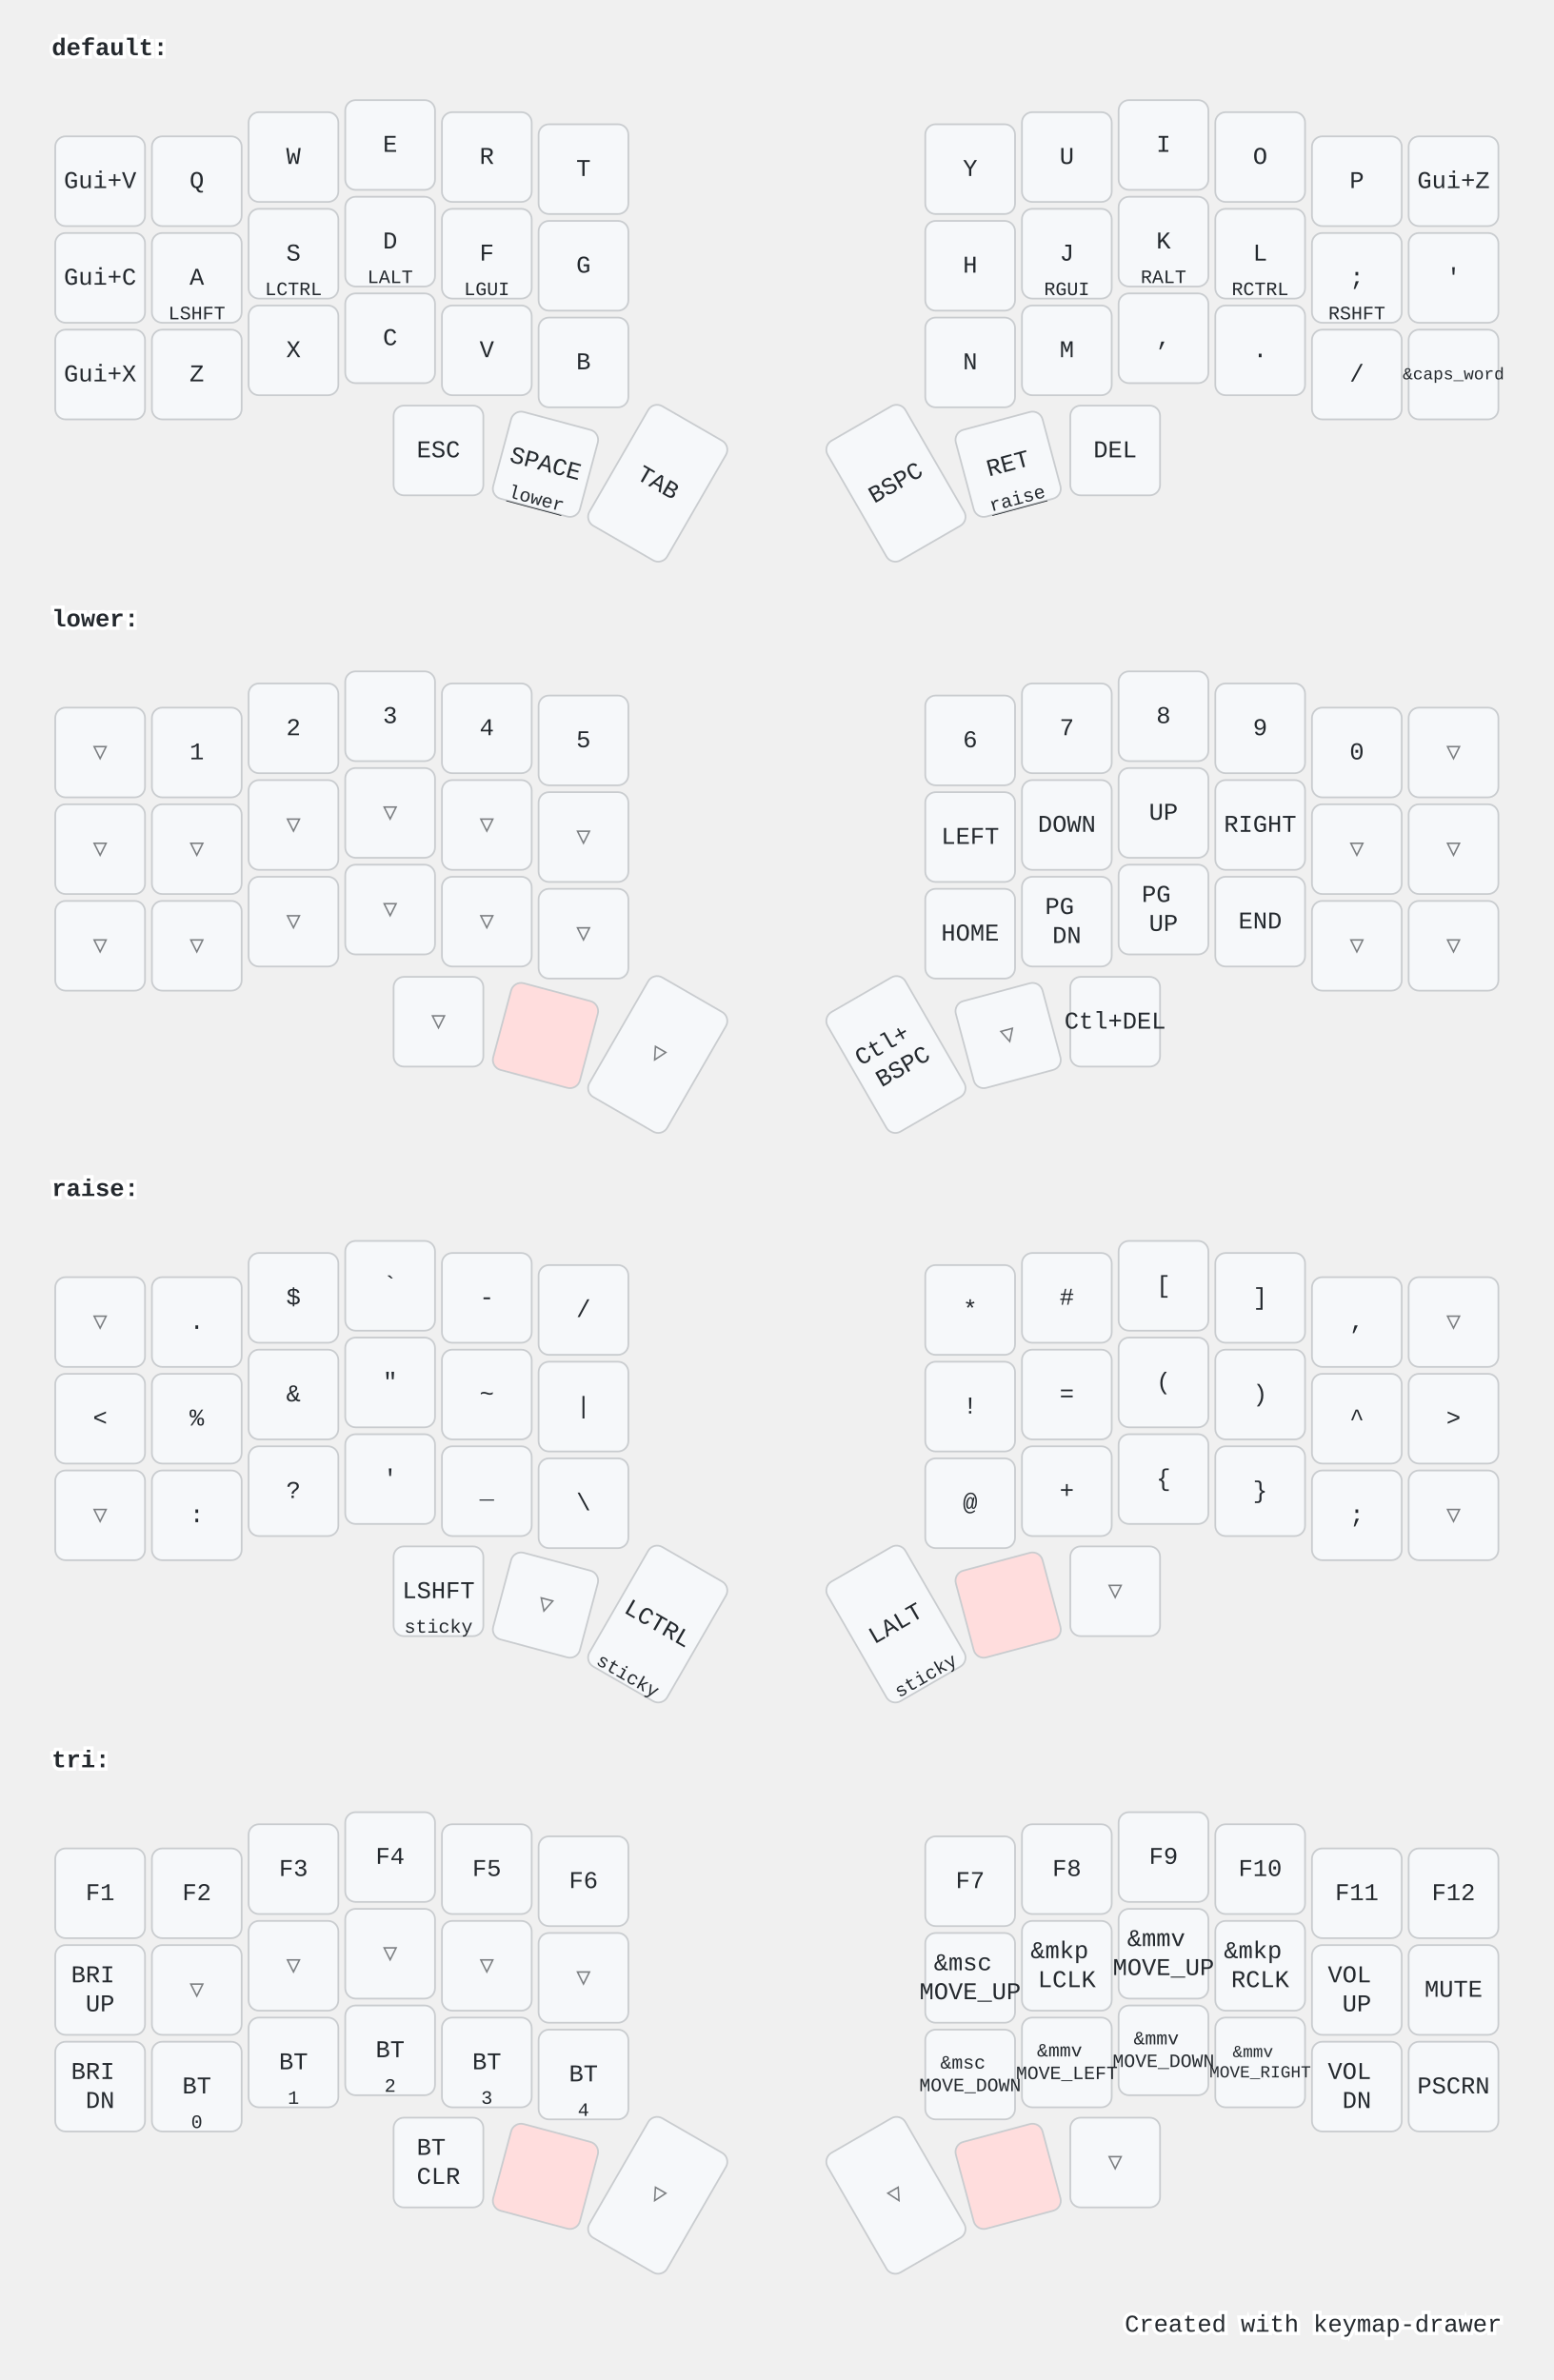
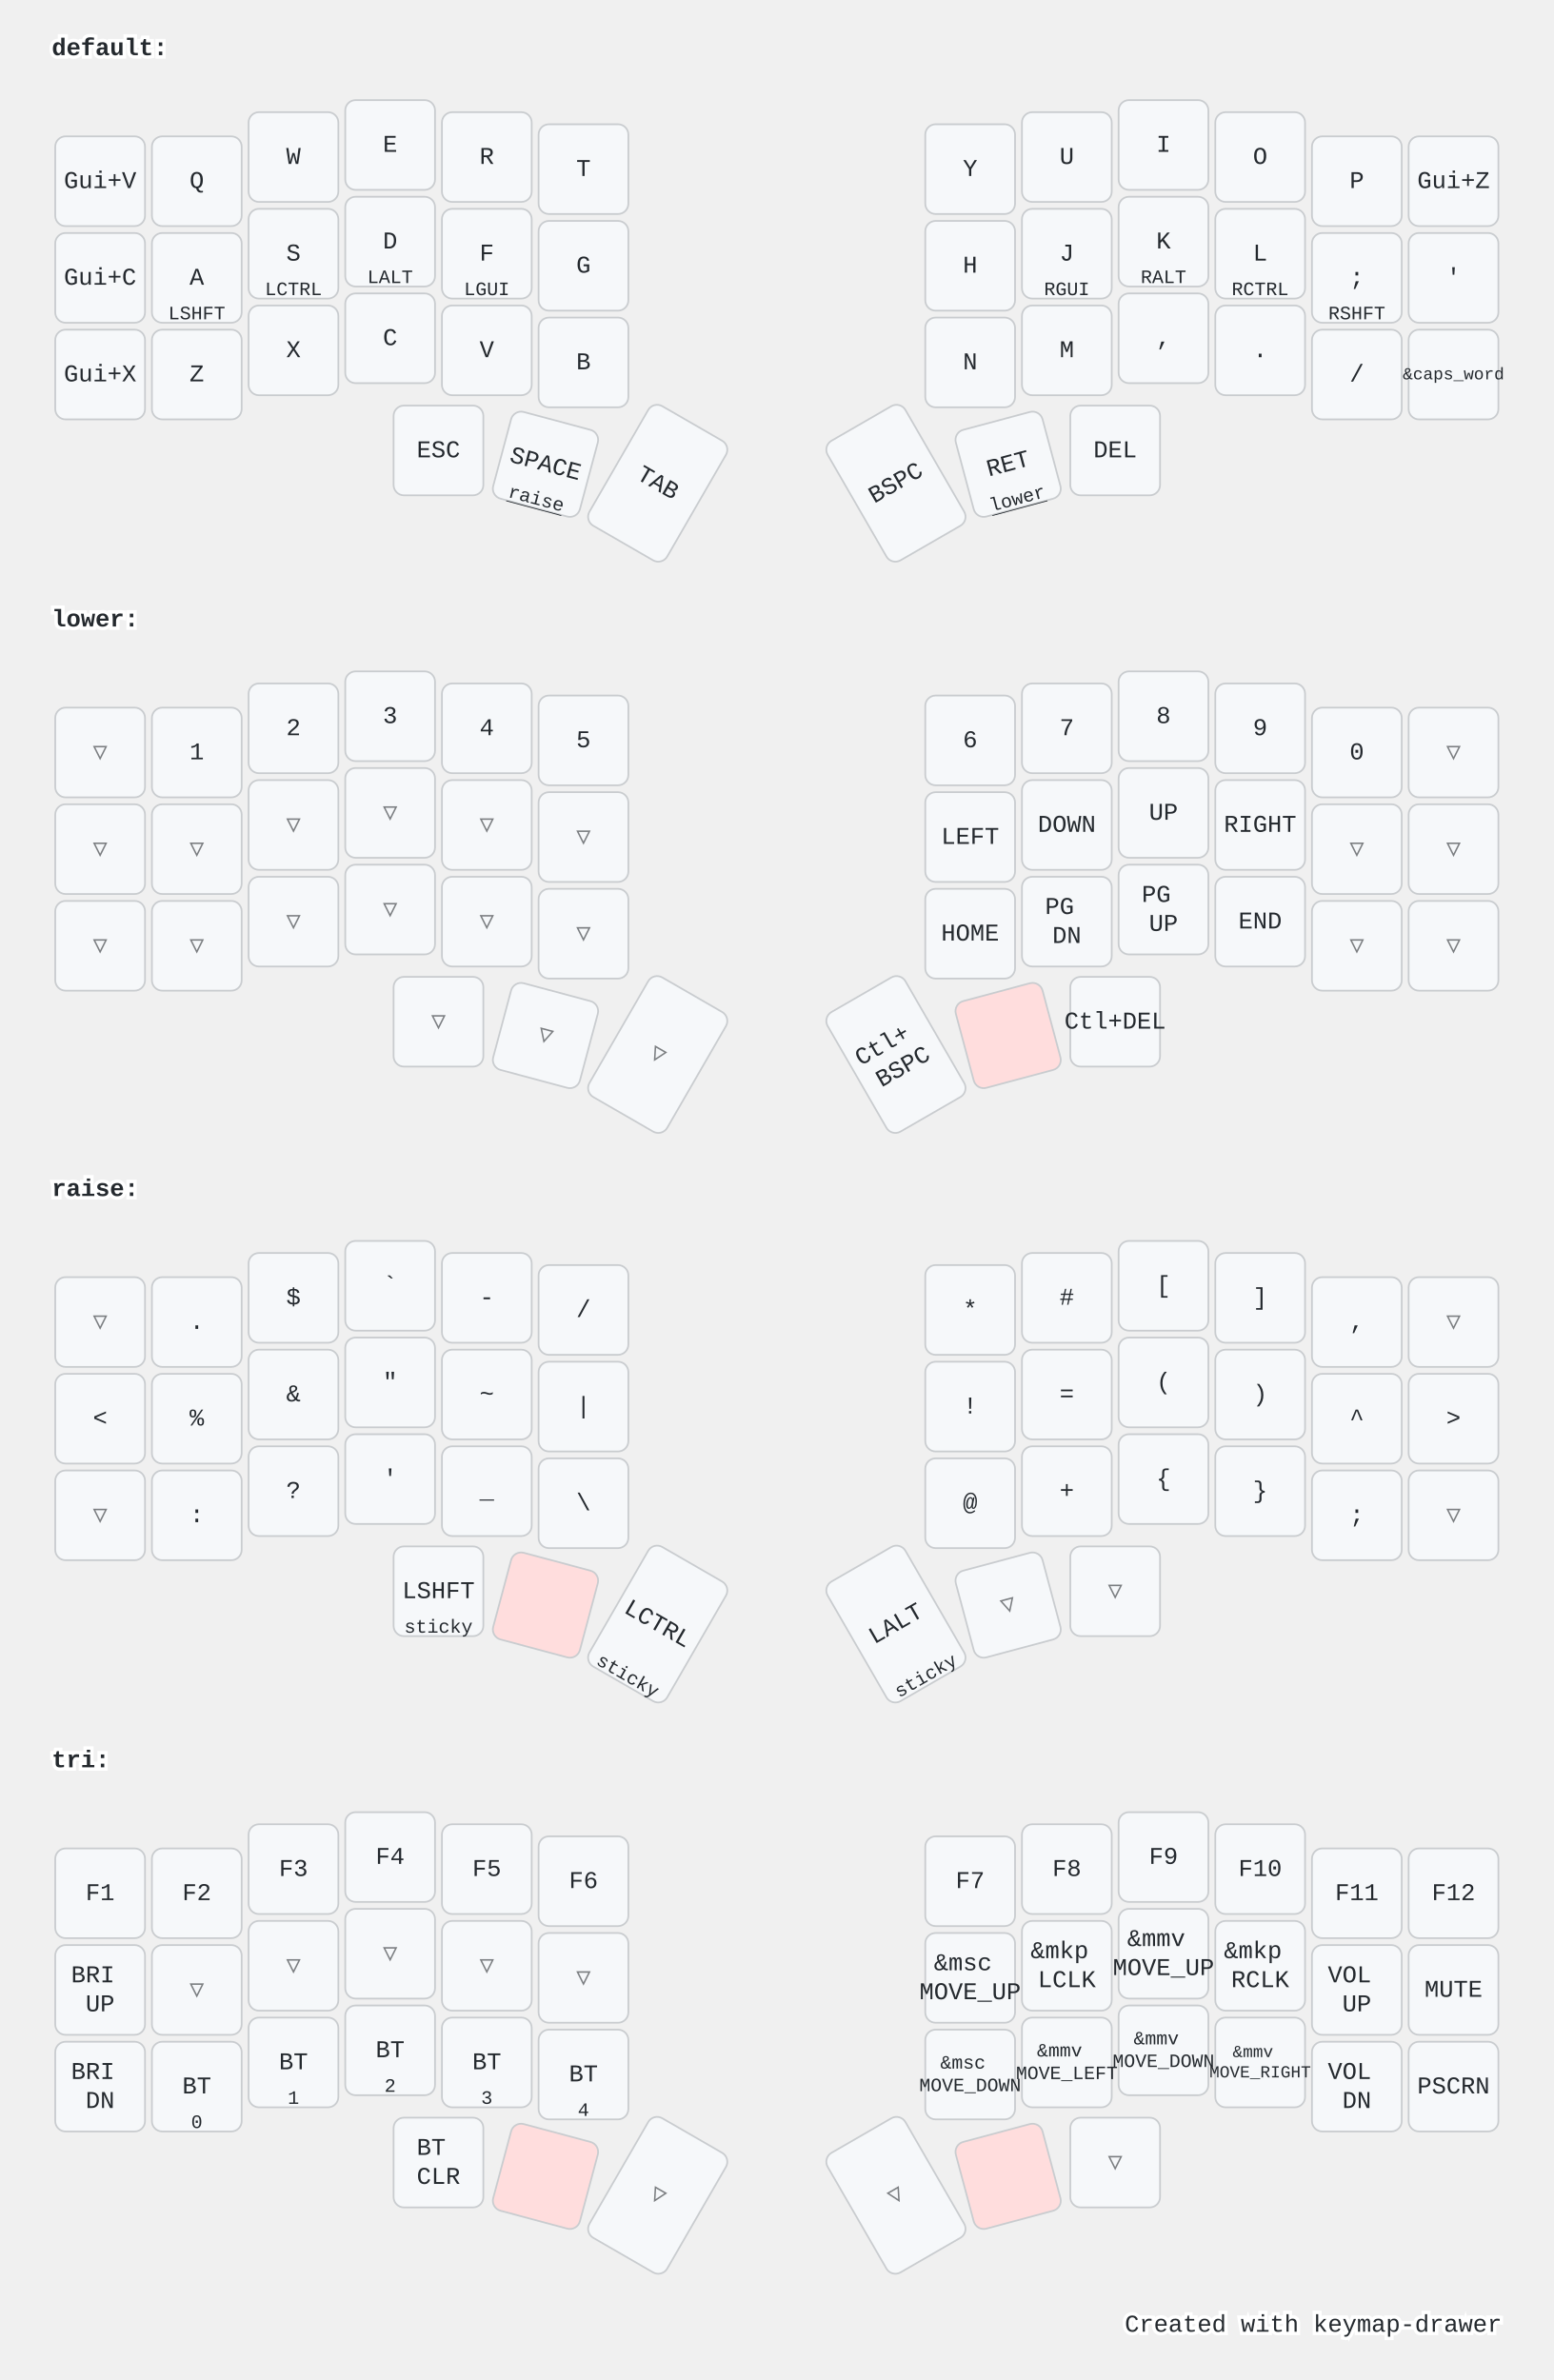
<svg xmlns="http://www.w3.org/2000/svg" width="900" height="1379" viewBox="0 0 900 1379" class="keymap">
  <style>/* inherit to force styles through use tags */
svg path {
    fill: inherit;
}

/* font and background color specifications */
svg.keymap {
    font-family: SFMono-Regular,Consolas,Liberation Mono,Menlo,monospace;
    font-size: 14px;
    font-kerning: normal;
    text-rendering: optimizeLegibility;
    fill: #24292e;
}

/* default key styling */
rect.key {
    fill: #f6f8fa;
}

rect.key, rect.combo {
    stroke: #c9cccf;
    stroke-width: 1;
}

/* default key side styling, only used is draw_key_sides is set */
rect.side {
    filter: brightness(90%);
}

/* color accent for combo boxes */
rect.combo, rect.combo-separate {
    fill: #cdf;
}

/* color accent for held keys */
rect.held, rect.combo.held {
    fill: #fdd;
}

/* color accent for ghost (optional) keys */
rect.ghost, rect.combo.ghost {
    stroke-dasharray: 4, 4;
    stroke-width: 2;
}

text {
    text-anchor: middle;
    dominant-baseline: middle;
}

/* styling for layer labels */
text.label {
    font-weight: bold;
    text-anchor: start;
    stroke: white;
    stroke-width: 4;
    paint-order: stroke;
}

/* styling for optional footer */
text.footer {
    text-anchor: end;
    dominant-baseline: auto;
    stroke: white;
    stroke-width: 4;
    paint-order: stroke;
}

/* styling for combo tap, and key non-tap label text */
text.combo, text.hold, text.shifted, text.left, text.right {
    font-size: 11px;
}

text.hold {
    text-anchor: middle;
    dominant-baseline: auto;
}

text.shifted {
    text-anchor: middle;
    dominant-baseline: hanging;
}

text.left {
    text-anchor: start;
}

text.right {
    text-anchor: end;
}

text.layer-activator {
    text-decoration: underline;
}

/* styling for hold/shifted label text in combo box */
text.combo.hold, text.combo.shifted, text.combo.left, text.combo.right {
    font-size: 8px;
}

/* lighter symbol for transparent keys */
text.trans {
    fill: #7b7e81;
}

/* styling for combo dendrons */
path.combo {
    stroke-width: 1;
    stroke: gray;
    fill: none;
}

/* Start Tabler Icons Cleanup */
/* cannot use height/width with glyphs */
.icon-tabler &gt; path {
    fill: inherit;
    stroke: inherit;
    stroke-width: 2;
}
/* hide tabler's default box */
.icon-tabler &gt; path[stroke="none"][fill="none"] {
    visibility: hidden;
}
/* End Tabler Icons Cleanup */

@media (prefers-color-scheme: dark) {
svg.keymap { fill: #d1d6db; }
rect.key { fill: #3f4750; }
rect.key, rect.combo { stroke: #60666c; }
rect.combo, rect.combo-separate { fill: #1f3d7a; }
rect.held, rect.combo.held { fill: #854747; }
text.label, text.footer { stroke: black; }
text.trans { fill: #7e8184; }
path.combo { stroke: #7f7f7f; }

}</style>
  <g transform="translate(30, 0)" class="layer-default">
    <text x="0" y="28" class="label" id="default">default:</text>
    <g transform="translate(0, 56)">
      <g transform="translate(28, 49)" class="key keypos-0">
        <rect rx="6" ry="6" x="-26" y="-26" width="52" height="52" class="key" />
        <text x="0" y="0" class="key tap">Gui+V</text>
      </g>
      <g transform="translate(84, 49)" class="key keypos-1">
        <rect rx="6" ry="6" x="-26" y="-26" width="52" height="52" class="key" />
        <text x="0" y="0" class="key tap">Q</text>
      </g>
      <g transform="translate(140, 35)" class="key keypos-2">
        <rect rx="6" ry="6" x="-26" y="-26" width="52" height="52" class="key" />
        <text x="0" y="0" class="key tap">W</text>
      </g>
      <g transform="translate(196, 28)" class="key keypos-3">
        <rect rx="6" ry="6" x="-26" y="-26" width="52" height="52" class="key" />
        <text x="0" y="0" class="key tap">E</text>
      </g>
      <g transform="translate(252, 35)" class="key keypos-4">
        <rect rx="6" ry="6" x="-26" y="-26" width="52" height="52" class="key" />
        <text x="0" y="0" class="key tap">R</text>
      </g>
      <g transform="translate(308, 42)" class="key keypos-5">
        <rect rx="6" ry="6" x="-26" y="-26" width="52" height="52" class="key" />
        <text x="0" y="0" class="key tap">T</text>
      </g>
      <g transform="translate(532, 42)" class="key keypos-6">
        <rect rx="6" ry="6" x="-26" y="-26" width="52" height="52" class="key" />
        <text x="0" y="0" class="key tap">Y</text>
      </g>
      <g transform="translate(588, 35)" class="key keypos-7">
        <rect rx="6" ry="6" x="-26" y="-26" width="52" height="52" class="key" />
        <text x="0" y="0" class="key tap">U</text>
      </g>
      <g transform="translate(644, 28)" class="key keypos-8">
        <rect rx="6" ry="6" x="-26" y="-26" width="52" height="52" class="key" />
        <text x="0" y="0" class="key tap">I</text>
      </g>
      <g transform="translate(700, 35)" class="key keypos-9">
        <rect rx="6" ry="6" x="-26" y="-26" width="52" height="52" class="key" />
        <text x="0" y="0" class="key tap">O</text>
      </g>
      <g transform="translate(756, 49)" class="key keypos-10">
        <rect rx="6" ry="6" x="-26" y="-26" width="52" height="52" class="key" />
        <text x="0" y="0" class="key tap">P</text>
      </g>
      <g transform="translate(812, 49)" class="key keypos-11">
        <rect rx="6" ry="6" x="-26" y="-26" width="52" height="52" class="key" />
        <text x="0" y="0" class="key tap">Gui+Z</text>
      </g>
      <g transform="translate(28, 105)" class="key keypos-12">
        <rect rx="6" ry="6" x="-26" y="-26" width="52" height="52" class="key" />
        <text x="0" y="0" class="key tap">Gui+C</text>
      </g>
      <g transform="translate(84, 105)" class="key keypos-13">
        <rect rx="6" ry="6" x="-26" y="-26" width="52" height="52" class="key" />
        <text x="0" y="0" class="key tap">A</text>
        <text x="0" y="24" class="key hold">LSHFT</text>
      </g>
      <g transform="translate(140, 91)" class="key keypos-14">
        <rect rx="6" ry="6" x="-26" y="-26" width="52" height="52" class="key" />
        <text x="0" y="0" class="key tap">S</text>
        <text x="0" y="24" class="key hold">LCTRL</text>
      </g>
      <g transform="translate(196, 84)" class="key keypos-15">
        <rect rx="6" ry="6" x="-26" y="-26" width="52" height="52" class="key" />
        <text x="0" y="0" class="key tap">D</text>
        <text x="0" y="24" class="key hold">LALT</text>
      </g>
      <g transform="translate(252, 91)" class="key keypos-16">
        <rect rx="6" ry="6" x="-26" y="-26" width="52" height="52" class="key" />
        <text x="0" y="0" class="key tap">F</text>
        <text x="0" y="24" class="key hold">LGUI</text>
      </g>
      <g transform="translate(308, 98)" class="key keypos-17">
        <rect rx="6" ry="6" x="-26" y="-26" width="52" height="52" class="key" />
        <text x="0" y="0" class="key tap">G</text>
      </g>
      <g transform="translate(532, 98)" class="key keypos-18">
        <rect rx="6" ry="6" x="-26" y="-26" width="52" height="52" class="key" />
        <text x="0" y="0" class="key tap">H</text>
      </g>
      <g transform="translate(588, 91)" class="key keypos-19">
        <rect rx="6" ry="6" x="-26" y="-26" width="52" height="52" class="key" />
        <text x="0" y="0" class="key tap">J</text>
        <text x="0" y="24" class="key hold">RGUI</text>
      </g>
      <g transform="translate(644, 84)" class="key keypos-20">
        <rect rx="6" ry="6" x="-26" y="-26" width="52" height="52" class="key" />
        <text x="0" y="0" class="key tap">K</text>
        <text x="0" y="24" class="key hold">RALT</text>
      </g>
      <g transform="translate(700, 91)" class="key keypos-21">
        <rect rx="6" ry="6" x="-26" y="-26" width="52" height="52" class="key" />
        <text x="0" y="0" class="key tap">L</text>
        <text x="0" y="24" class="key hold">RCTRL</text>
      </g>
      <g transform="translate(756, 105)" class="key keypos-22">
        <rect rx="6" ry="6" x="-26" y="-26" width="52" height="52" class="key" />
        <text x="0" y="0" class="key tap">;</text>
        <text x="0" y="24" class="key hold">RSHFT</text>
      </g>
      <g transform="translate(812, 105)" class="key keypos-23">
        <rect rx="6" ry="6" x="-26" y="-26" width="52" height="52" class="key" />
        <text x="0" y="0" class="key tap">'</text>
      </g>
      <g transform="translate(28, 161)" class="key keypos-24">
        <rect rx="6" ry="6" x="-26" y="-26" width="52" height="52" class="key" />
        <text x="0" y="0" class="key tap">Gui+X</text>
      </g>
      <g transform="translate(84, 161)" class="key keypos-25">
        <rect rx="6" ry="6" x="-26" y="-26" width="52" height="52" class="key" />
        <text x="0" y="0" class="key tap">Z</text>
      </g>
      <g transform="translate(140, 147)" class="key keypos-26">
        <rect rx="6" ry="6" x="-26" y="-26" width="52" height="52" class="key" />
        <text x="0" y="0" class="key tap">X</text>
      </g>
      <g transform="translate(196, 140)" class="key keypos-27">
        <rect rx="6" ry="6" x="-26" y="-26" width="52" height="52" class="key" />
        <text x="0" y="0" class="key tap">C</text>
      </g>
      <g transform="translate(252, 147)" class="key keypos-28">
        <rect rx="6" ry="6" x="-26" y="-26" width="52" height="52" class="key" />
        <text x="0" y="0" class="key tap">V</text>
      </g>
      <g transform="translate(308, 154)" class="key keypos-29">
        <rect rx="6" ry="6" x="-26" y="-26" width="52" height="52" class="key" />
        <text x="0" y="0" class="key tap">B</text>
      </g>
      <g transform="translate(532, 154)" class="key keypos-30">
        <rect rx="6" ry="6" x="-26" y="-26" width="52" height="52" class="key" />
        <text x="0" y="0" class="key tap">N</text>
      </g>
      <g transform="translate(588, 147)" class="key keypos-31">
        <rect rx="6" ry="6" x="-26" y="-26" width="52" height="52" class="key" />
        <text x="0" y="0" class="key tap">M</text>
      </g>
      <g transform="translate(644, 140)" class="key keypos-32">
        <rect rx="6" ry="6" x="-26" y="-26" width="52" height="52" class="key" />
        <text x="0" y="0" class="key tap">,</text>
      </g>
      <g transform="translate(700, 147)" class="key keypos-33">
        <rect rx="6" ry="6" x="-26" y="-26" width="52" height="52" class="key" />
        <text x="0" y="0" class="key tap">.</text>
      </g>
      <g transform="translate(756, 161)" class="key keypos-34">
        <rect rx="6" ry="6" x="-26" y="-26" width="52" height="52" class="key" />
        <text x="0" y="0" class="key tap">/</text>
      </g>
      <g transform="translate(812, 161)" class="key keypos-35">
        <rect rx="6" ry="6" x="-26" y="-26" width="52" height="52" class="key" />
        <text x="0" y="0" class="key tap">
          <tspan style="font-size: 70%">&amp;caps_word</tspan>
        </text>
      </g>
      <g transform="translate(224, 205)" class="key keypos-36">
        <rect rx="6" ry="6" x="-26" y="-26" width="52" height="52" class="key" />
        <text x="0" y="0" class="key tap">ESC</text>
      </g>
      <g transform="translate(286, 213) rotate(15.0)" class="key keypos-37">
        <rect rx="6" ry="6" x="-26" y="-26" width="52" height="52" class="key" />
        <text x="0" y="0" class="key tap">SPACE</text>
-         <a href="#lower">
-           <text x="0" y="24" class="key hold layer-activator">lower</text>
+         <a href="#raise">
+           <text x="0" y="24" class="key hold layer-activator">raise</text>
        </a>
      </g>
      <g transform="translate(351, 224) rotate(30.0)" class="key keypos-38">
        <rect rx="6" ry="6" x="-26" y="-40" width="52" height="80" class="key" />
        <text x="0" y="0" class="key tap">TAB</text>
      </g>
      <g transform="translate(489, 224) rotate(-30.0)" class="key keypos-39">
        <rect rx="6" ry="6" x="-26" y="-40" width="52" height="80" class="key" />
        <text x="0" y="0" class="key tap">BSPC</text>
      </g>
      <g transform="translate(554, 213) rotate(-15.0)" class="key keypos-40">
        <rect rx="6" ry="6" x="-26" y="-26" width="52" height="52" class="key" />
        <text x="0" y="0" class="key tap">RET</text>
-         <a href="#raise">
-           <text x="0" y="24" class="key hold layer-activator">raise</text>
+         <a href="#lower">
+           <text x="0" y="24" class="key hold layer-activator">lower</text>
        </a>
      </g>
      <g transform="translate(616, 205)" class="key keypos-41">
        <rect rx="6" ry="6" x="-26" y="-26" width="52" height="52" class="key" />
        <text x="0" y="0" class="key tap">DEL</text>
      </g>
    </g>
  </g>
  <g transform="translate(30, 331)" class="layer-lower">
    <text x="0" y="28" class="label" id="lower">lower:</text>
    <g transform="translate(0, 56)">
      <g transform="translate(28, 49)" class="key trans keypos-0">
        <rect rx="6" ry="6" x="-26" y="-26" width="52" height="52" class="key trans" />
        <text x="0" y="0" class="key trans tap">▽</text>
      </g>
      <g transform="translate(84, 49)" class="key keypos-1">
        <rect rx="6" ry="6" x="-26" y="-26" width="52" height="52" class="key" />
        <text x="0" y="0" class="key tap">1</text>
      </g>
      <g transform="translate(140, 35)" class="key keypos-2">
        <rect rx="6" ry="6" x="-26" y="-26" width="52" height="52" class="key" />
        <text x="0" y="0" class="key tap">2</text>
      </g>
      <g transform="translate(196, 28)" class="key keypos-3">
        <rect rx="6" ry="6" x="-26" y="-26" width="52" height="52" class="key" />
        <text x="0" y="0" class="key tap">3</text>
      </g>
      <g transform="translate(252, 35)" class="key keypos-4">
        <rect rx="6" ry="6" x="-26" y="-26" width="52" height="52" class="key" />
        <text x="0" y="0" class="key tap">4</text>
      </g>
      <g transform="translate(308, 42)" class="key keypos-5">
        <rect rx="6" ry="6" x="-26" y="-26" width="52" height="52" class="key" />
        <text x="0" y="0" class="key tap">5</text>
      </g>
      <g transform="translate(532, 42)" class="key keypos-6">
        <rect rx="6" ry="6" x="-26" y="-26" width="52" height="52" class="key" />
        <text x="0" y="0" class="key tap">6</text>
      </g>
      <g transform="translate(588, 35)" class="key keypos-7">
        <rect rx="6" ry="6" x="-26" y="-26" width="52" height="52" class="key" />
        <text x="0" y="0" class="key tap">7</text>
      </g>
      <g transform="translate(644, 28)" class="key keypos-8">
        <rect rx="6" ry="6" x="-26" y="-26" width="52" height="52" class="key" />
        <text x="0" y="0" class="key tap">8</text>
      </g>
      <g transform="translate(700, 35)" class="key keypos-9">
        <rect rx="6" ry="6" x="-26" y="-26" width="52" height="52" class="key" />
        <text x="0" y="0" class="key tap">9</text>
      </g>
      <g transform="translate(756, 49)" class="key keypos-10">
        <rect rx="6" ry="6" x="-26" y="-26" width="52" height="52" class="key" />
        <text x="0" y="0" class="key tap">0</text>
      </g>
      <g transform="translate(812, 49)" class="key trans keypos-11">
        <rect rx="6" ry="6" x="-26" y="-26" width="52" height="52" class="key trans" />
        <text x="0" y="0" class="key trans tap">▽</text>
      </g>
      <g transform="translate(28, 105)" class="key trans keypos-12">
        <rect rx="6" ry="6" x="-26" y="-26" width="52" height="52" class="key trans" />
        <text x="0" y="0" class="key trans tap">▽</text>
      </g>
      <g transform="translate(84, 105)" class="key trans keypos-13">
        <rect rx="6" ry="6" x="-26" y="-26" width="52" height="52" class="key trans" />
        <text x="0" y="0" class="key trans tap">▽</text>
      </g>
      <g transform="translate(140, 91)" class="key trans keypos-14">
        <rect rx="6" ry="6" x="-26" y="-26" width="52" height="52" class="key trans" />
        <text x="0" y="0" class="key trans tap">▽</text>
      </g>
      <g transform="translate(196, 84)" class="key trans keypos-15">
        <rect rx="6" ry="6" x="-26" y="-26" width="52" height="52" class="key trans" />
        <text x="0" y="0" class="key trans tap">▽</text>
      </g>
      <g transform="translate(252, 91)" class="key trans keypos-16">
        <rect rx="6" ry="6" x="-26" y="-26" width="52" height="52" class="key trans" />
        <text x="0" y="0" class="key trans tap">▽</text>
      </g>
      <g transform="translate(308, 98)" class="key trans keypos-17">
        <rect rx="6" ry="6" x="-26" y="-26" width="52" height="52" class="key trans" />
        <text x="0" y="0" class="key trans tap">▽</text>
      </g>
      <g transform="translate(532, 98)" class="key keypos-18">
        <rect rx="6" ry="6" x="-26" y="-26" width="52" height="52" class="key" />
        <text x="0" y="0" class="key tap">LEFT</text>
      </g>
      <g transform="translate(588, 91)" class="key keypos-19">
        <rect rx="6" ry="6" x="-26" y="-26" width="52" height="52" class="key" />
        <text x="0" y="0" class="key tap">DOWN</text>
      </g>
      <g transform="translate(644, 84)" class="key keypos-20">
        <rect rx="6" ry="6" x="-26" y="-26" width="52" height="52" class="key" />
        <text x="0" y="0" class="key tap">UP</text>
      </g>
      <g transform="translate(700, 91)" class="key keypos-21">
        <rect rx="6" ry="6" x="-26" y="-26" width="52" height="52" class="key" />
        <text x="0" y="0" class="key tap">RIGHT</text>
      </g>
      <g transform="translate(756, 105)" class="key trans keypos-22">
        <rect rx="6" ry="6" x="-26" y="-26" width="52" height="52" class="key trans" />
        <text x="0" y="0" class="key trans tap">▽</text>
      </g>
      <g transform="translate(812, 105)" class="key trans keypos-23">
        <rect rx="6" ry="6" x="-26" y="-26" width="52" height="52" class="key trans" />
        <text x="0" y="0" class="key trans tap">▽</text>
      </g>
      <g transform="translate(28, 161)" class="key trans keypos-24">
        <rect rx="6" ry="6" x="-26" y="-26" width="52" height="52" class="key trans" />
        <text x="0" y="0" class="key trans tap">▽</text>
      </g>
      <g transform="translate(84, 161)" class="key trans keypos-25">
        <rect rx="6" ry="6" x="-26" y="-26" width="52" height="52" class="key trans" />
        <text x="0" y="0" class="key trans tap">▽</text>
      </g>
      <g transform="translate(140, 147)" class="key trans keypos-26">
        <rect rx="6" ry="6" x="-26" y="-26" width="52" height="52" class="key trans" />
        <text x="0" y="0" class="key trans tap">▽</text>
      </g>
      <g transform="translate(196, 140)" class="key trans keypos-27">
        <rect rx="6" ry="6" x="-26" y="-26" width="52" height="52" class="key trans" />
        <text x="0" y="0" class="key trans tap">▽</text>
      </g>
      <g transform="translate(252, 147)" class="key trans keypos-28">
        <rect rx="6" ry="6" x="-26" y="-26" width="52" height="52" class="key trans" />
        <text x="0" y="0" class="key trans tap">▽</text>
      </g>
      <g transform="translate(308, 154)" class="key trans keypos-29">
        <rect rx="6" ry="6" x="-26" y="-26" width="52" height="52" class="key trans" />
        <text x="0" y="0" class="key trans tap">▽</text>
      </g>
      <g transform="translate(532, 154)" class="key keypos-30">
        <rect rx="6" ry="6" x="-26" y="-26" width="52" height="52" class="key" />
        <text x="0" y="0" class="key tap">HOME</text>
      </g>
      <g transform="translate(588, 147)" class="key keypos-31">
        <rect rx="6" ry="6" x="-26" y="-26" width="52" height="52" class="key" />
        <text x="0" y="0" class="key tap">
          <tspan x="0" dy="-0.6em">PG</tspan>
          <tspan x="0" dy="1.2em">DN</tspan>
        </text>
      </g>
      <g transform="translate(644, 140)" class="key keypos-32">
        <rect rx="6" ry="6" x="-26" y="-26" width="52" height="52" class="key" />
        <text x="0" y="0" class="key tap">
          <tspan x="0" dy="-0.6em">PG</tspan>
          <tspan x="0" dy="1.2em">UP</tspan>
        </text>
      </g>
      <g transform="translate(700, 147)" class="key keypos-33">
        <rect rx="6" ry="6" x="-26" y="-26" width="52" height="52" class="key" />
        <text x="0" y="0" class="key tap">END</text>
      </g>
      <g transform="translate(756, 161)" class="key trans keypos-34">
        <rect rx="6" ry="6" x="-26" y="-26" width="52" height="52" class="key trans" />
        <text x="0" y="0" class="key trans tap">▽</text>
      </g>
      <g transform="translate(812, 161)" class="key trans keypos-35">
        <rect rx="6" ry="6" x="-26" y="-26" width="52" height="52" class="key trans" />
        <text x="0" y="0" class="key trans tap">▽</text>
      </g>
      <g transform="translate(224, 205)" class="key trans keypos-36">
        <rect rx="6" ry="6" x="-26" y="-26" width="52" height="52" class="key trans" />
        <text x="0" y="0" class="key trans tap">▽</text>
      </g>
-       <g transform="translate(286, 213) rotate(15.0)" class="key held keypos-37">
-         <rect rx="6" ry="6" x="-26" y="-26" width="52" height="52" class="key held" />
+       <g transform="translate(286, 213) rotate(15.0)" class="key trans keypos-37">
+         <rect rx="6" ry="6" x="-26" y="-26" width="52" height="52" class="key trans" />
+         <text x="0" y="0" class="key trans tap">▽</text>
      </g>
      <g transform="translate(351, 224) rotate(30.0)" class="key trans keypos-38">
        <rect rx="6" ry="6" x="-26" y="-40" width="52" height="80" class="key trans" />
        <text x="0" y="0" class="key trans tap">▽</text>
      </g>
      <g transform="translate(489, 224) rotate(-30.0)" class="key keypos-39">
        <rect rx="6" ry="6" x="-26" y="-40" width="52" height="80" class="key" />
        <text x="0" y="0" class="key tap">
          <tspan x="0" dy="-0.6em">Ctl+</tspan>
          <tspan x="0" dy="1.2em">BSPC</tspan>
        </text>
      </g>
-       <g transform="translate(554, 213) rotate(-15.0)" class="key trans keypos-40">
-         <rect rx="6" ry="6" x="-26" y="-26" width="52" height="52" class="key trans" />
-         <text x="0" y="0" class="key trans tap">▽</text>
+       <g transform="translate(554, 213) rotate(-15.0)" class="key held keypos-40">
+         <rect rx="6" ry="6" x="-26" y="-26" width="52" height="52" class="key held" />
      </g>
      <g transform="translate(616, 205)" class="key keypos-41">
        <rect rx="6" ry="6" x="-26" y="-26" width="52" height="52" class="key" />
        <text x="0" y="0" class="key tap">Ctl+DEL</text>
      </g>
    </g>
  </g>
  <g transform="translate(30, 661)" class="layer-raise">
    <text x="0" y="28" class="label" id="raise">raise:</text>
    <g transform="translate(0, 56)">
      <g transform="translate(28, 49)" class="key trans keypos-0">
        <rect rx="6" ry="6" x="-26" y="-26" width="52" height="52" class="key trans" />
        <text x="0" y="0" class="key trans tap">▽</text>
      </g>
      <g transform="translate(84, 49)" class="key keypos-1">
        <rect rx="6" ry="6" x="-26" y="-26" width="52" height="52" class="key" />
        <text x="0" y="0" class="key tap">.</text>
      </g>
      <g transform="translate(140, 35)" class="key keypos-2">
        <rect rx="6" ry="6" x="-26" y="-26" width="52" height="52" class="key" />
        <text x="0" y="0" class="key tap">$</text>
      </g>
      <g transform="translate(196, 28)" class="key keypos-3">
        <rect rx="6" ry="6" x="-26" y="-26" width="52" height="52" class="key" />
        <text x="0" y="0" class="key tap">`</text>
      </g>
      <g transform="translate(252, 35)" class="key keypos-4">
        <rect rx="6" ry="6" x="-26" y="-26" width="52" height="52" class="key" />
        <text x="0" y="0" class="key tap">-</text>
      </g>
      <g transform="translate(308, 42)" class="key keypos-5">
        <rect rx="6" ry="6" x="-26" y="-26" width="52" height="52" class="key" />
        <text x="0" y="0" class="key tap">/</text>
      </g>
      <g transform="translate(532, 42)" class="key keypos-6">
        <rect rx="6" ry="6" x="-26" y="-26" width="52" height="52" class="key" />
        <text x="0" y="0" class="key tap">*</text>
      </g>
      <g transform="translate(588, 35)" class="key keypos-7">
        <rect rx="6" ry="6" x="-26" y="-26" width="52" height="52" class="key" />
        <text x="0" y="0" class="key tap">#</text>
      </g>
      <g transform="translate(644, 28)" class="key keypos-8">
        <rect rx="6" ry="6" x="-26" y="-26" width="52" height="52" class="key" />
        <text x="0" y="0" class="key tap">[</text>
      </g>
      <g transform="translate(700, 35)" class="key keypos-9">
        <rect rx="6" ry="6" x="-26" y="-26" width="52" height="52" class="key" />
        <text x="0" y="0" class="key tap">]</text>
      </g>
      <g transform="translate(756, 49)" class="key keypos-10">
        <rect rx="6" ry="6" x="-26" y="-26" width="52" height="52" class="key" />
        <text x="0" y="0" class="key tap">,</text>
      </g>
      <g transform="translate(812, 49)" class="key trans keypos-11">
        <rect rx="6" ry="6" x="-26" y="-26" width="52" height="52" class="key trans" />
        <text x="0" y="0" class="key trans tap">▽</text>
      </g>
      <g transform="translate(28, 105)" class="key keypos-12">
        <rect rx="6" ry="6" x="-26" y="-26" width="52" height="52" class="key" />
        <text x="0" y="0" class="key tap">&lt;</text>
      </g>
      <g transform="translate(84, 105)" class="key keypos-13">
        <rect rx="6" ry="6" x="-26" y="-26" width="52" height="52" class="key" />
        <text x="0" y="0" class="key tap">%</text>
      </g>
      <g transform="translate(140, 91)" class="key keypos-14">
        <rect rx="6" ry="6" x="-26" y="-26" width="52" height="52" class="key" />
        <text x="0" y="0" class="key tap">&amp;</text>
      </g>
      <g transform="translate(196, 84)" class="key keypos-15">
        <rect rx="6" ry="6" x="-26" y="-26" width="52" height="52" class="key" />
        <text x="0" y="0" class="key tap">"</text>
      </g>
      <g transform="translate(252, 91)" class="key keypos-16">
        <rect rx="6" ry="6" x="-26" y="-26" width="52" height="52" class="key" />
        <text x="0" y="0" class="key tap">~</text>
      </g>
      <g transform="translate(308, 98)" class="key keypos-17">
        <rect rx="6" ry="6" x="-26" y="-26" width="52" height="52" class="key" />
        <text x="0" y="0" class="key tap">|</text>
      </g>
      <g transform="translate(532, 98)" class="key keypos-18">
        <rect rx="6" ry="6" x="-26" y="-26" width="52" height="52" class="key" />
        <text x="0" y="0" class="key tap">!</text>
      </g>
      <g transform="translate(588, 91)" class="key keypos-19">
        <rect rx="6" ry="6" x="-26" y="-26" width="52" height="52" class="key" />
        <text x="0" y="0" class="key tap">=</text>
      </g>
      <g transform="translate(644, 84)" class="key keypos-20">
        <rect rx="6" ry="6" x="-26" y="-26" width="52" height="52" class="key" />
        <text x="0" y="0" class="key tap">(</text>
      </g>
      <g transform="translate(700, 91)" class="key keypos-21">
        <rect rx="6" ry="6" x="-26" y="-26" width="52" height="52" class="key" />
        <text x="0" y="0" class="key tap">)</text>
      </g>
      <g transform="translate(756, 105)" class="key keypos-22">
        <rect rx="6" ry="6" x="-26" y="-26" width="52" height="52" class="key" />
        <text x="0" y="0" class="key tap">^</text>
      </g>
      <g transform="translate(812, 105)" class="key keypos-23">
        <rect rx="6" ry="6" x="-26" y="-26" width="52" height="52" class="key" />
        <text x="0" y="0" class="key tap">&gt;</text>
      </g>
      <g transform="translate(28, 161)" class="key trans keypos-24">
        <rect rx="6" ry="6" x="-26" y="-26" width="52" height="52" class="key trans" />
        <text x="0" y="0" class="key trans tap">▽</text>
      </g>
      <g transform="translate(84, 161)" class="key keypos-25">
        <rect rx="6" ry="6" x="-26" y="-26" width="52" height="52" class="key" />
        <text x="0" y="0" class="key tap">:</text>
      </g>
      <g transform="translate(140, 147)" class="key keypos-26">
        <rect rx="6" ry="6" x="-26" y="-26" width="52" height="52" class="key" />
        <text x="0" y="0" class="key tap">?</text>
      </g>
      <g transform="translate(196, 140)" class="key keypos-27">
        <rect rx="6" ry="6" x="-26" y="-26" width="52" height="52" class="key" />
        <text x="0" y="0" class="key tap">'</text>
      </g>
      <g transform="translate(252, 147)" class="key keypos-28">
        <rect rx="6" ry="6" x="-26" y="-26" width="52" height="52" class="key" />
        <text x="0" y="0" class="key tap">_</text>
      </g>
      <g transform="translate(308, 154)" class="key keypos-29">
        <rect rx="6" ry="6" x="-26" y="-26" width="52" height="52" class="key" />
        <text x="0" y="0" class="key tap">\</text>
      </g>
      <g transform="translate(532, 154)" class="key keypos-30">
        <rect rx="6" ry="6" x="-26" y="-26" width="52" height="52" class="key" />
        <text x="0" y="0" class="key tap">@</text>
      </g>
      <g transform="translate(588, 147)" class="key keypos-31">
        <rect rx="6" ry="6" x="-26" y="-26" width="52" height="52" class="key" />
        <text x="0" y="0" class="key tap">+</text>
      </g>
      <g transform="translate(644, 140)" class="key keypos-32">
        <rect rx="6" ry="6" x="-26" y="-26" width="52" height="52" class="key" />
        <text x="0" y="0" class="key tap">{</text>
      </g>
      <g transform="translate(700, 147)" class="key keypos-33">
        <rect rx="6" ry="6" x="-26" y="-26" width="52" height="52" class="key" />
        <text x="0" y="0" class="key tap">}</text>
      </g>
      <g transform="translate(756, 161)" class="key keypos-34">
        <rect rx="6" ry="6" x="-26" y="-26" width="52" height="52" class="key" />
        <text x="0" y="0" class="key tap">;</text>
      </g>
      <g transform="translate(812, 161)" class="key trans keypos-35">
        <rect rx="6" ry="6" x="-26" y="-26" width="52" height="52" class="key trans" />
        <text x="0" y="0" class="key trans tap">▽</text>
      </g>
      <g transform="translate(224, 205)" class="key keypos-36">
        <rect rx="6" ry="6" x="-26" y="-26" width="52" height="52" class="key" />
        <text x="0" y="0" class="key tap">LSHFT</text>
        <text x="0" y="24" class="key hold">sticky</text>
      </g>
-       <g transform="translate(286, 213) rotate(15.0)" class="key trans keypos-37">
-         <rect rx="6" ry="6" x="-26" y="-26" width="52" height="52" class="key trans" />
-         <text x="0" y="0" class="key trans tap">▽</text>
+       <g transform="translate(286, 213) rotate(15.0)" class="key held keypos-37">
+         <rect rx="6" ry="6" x="-26" y="-26" width="52" height="52" class="key held" />
      </g>
      <g transform="translate(351, 224) rotate(30.0)" class="key keypos-38">
        <rect rx="6" ry="6" x="-26" y="-40" width="52" height="80" class="key" />
        <text x="0" y="0" class="key tap">LCTRL</text>
        <text x="0" y="38" class="key hold">sticky</text>
      </g>
      <g transform="translate(489, 224) rotate(-30.0)" class="key keypos-39">
        <rect rx="6" ry="6" x="-26" y="-40" width="52" height="80" class="key" />
        <text x="0" y="0" class="key tap">LALT</text>
        <text x="0" y="38" class="key hold">sticky</text>
      </g>
-       <g transform="translate(554, 213) rotate(-15.0)" class="key held keypos-40">
-         <rect rx="6" ry="6" x="-26" y="-26" width="52" height="52" class="key held" />
+       <g transform="translate(554, 213) rotate(-15.0)" class="key trans keypos-40">
+         <rect rx="6" ry="6" x="-26" y="-26" width="52" height="52" class="key trans" />
+         <text x="0" y="0" class="key trans tap">▽</text>
      </g>
      <g transform="translate(616, 205)" class="key trans keypos-41">
        <rect rx="6" ry="6" x="-26" y="-26" width="52" height="52" class="key trans" />
        <text x="0" y="0" class="key trans tap">▽</text>
      </g>
    </g>
  </g>
  <g transform="translate(30, 992)" class="layer-tri">
    <text x="0" y="28" class="label" id="tri">tri:</text>
    <g transform="translate(0, 56)">
      <g transform="translate(28, 49)" class="key keypos-0">
        <rect rx="6" ry="6" x="-26" y="-26" width="52" height="52" class="key" />
        <text x="0" y="0" class="key tap">F1</text>
      </g>
      <g transform="translate(84, 49)" class="key keypos-1">
        <rect rx="6" ry="6" x="-26" y="-26" width="52" height="52" class="key" />
        <text x="0" y="0" class="key tap">F2</text>
      </g>
      <g transform="translate(140, 35)" class="key keypos-2">
        <rect rx="6" ry="6" x="-26" y="-26" width="52" height="52" class="key" />
        <text x="0" y="0" class="key tap">F3</text>
      </g>
      <g transform="translate(196, 28)" class="key keypos-3">
        <rect rx="6" ry="6" x="-26" y="-26" width="52" height="52" class="key" />
        <text x="0" y="0" class="key tap">F4</text>
      </g>
      <g transform="translate(252, 35)" class="key keypos-4">
        <rect rx="6" ry="6" x="-26" y="-26" width="52" height="52" class="key" />
        <text x="0" y="0" class="key tap">F5</text>
      </g>
      <g transform="translate(308, 42)" class="key keypos-5">
        <rect rx="6" ry="6" x="-26" y="-26" width="52" height="52" class="key" />
        <text x="0" y="0" class="key tap">F6</text>
      </g>
      <g transform="translate(532, 42)" class="key keypos-6">
        <rect rx="6" ry="6" x="-26" y="-26" width="52" height="52" class="key" />
        <text x="0" y="0" class="key tap">F7</text>
      </g>
      <g transform="translate(588, 35)" class="key keypos-7">
        <rect rx="6" ry="6" x="-26" y="-26" width="52" height="52" class="key" />
        <text x="0" y="0" class="key tap">F8</text>
      </g>
      <g transform="translate(644, 28)" class="key keypos-8">
        <rect rx="6" ry="6" x="-26" y="-26" width="52" height="52" class="key" />
        <text x="0" y="0" class="key tap">F9</text>
      </g>
      <g transform="translate(700, 35)" class="key keypos-9">
        <rect rx="6" ry="6" x="-26" y="-26" width="52" height="52" class="key" />
        <text x="0" y="0" class="key tap">F10</text>
      </g>
      <g transform="translate(756, 49)" class="key keypos-10">
        <rect rx="6" ry="6" x="-26" y="-26" width="52" height="52" class="key" />
        <text x="0" y="0" class="key tap">F11</text>
      </g>
      <g transform="translate(812, 49)" class="key keypos-11">
        <rect rx="6" ry="6" x="-26" y="-26" width="52" height="52" class="key" />
        <text x="0" y="0" class="key tap">F12</text>
      </g>
      <g transform="translate(28, 105)" class="key keypos-12">
        <rect rx="6" ry="6" x="-26" y="-26" width="52" height="52" class="key" />
        <text x="0" y="0" class="key tap">
          <tspan x="0" dy="-0.6em">BRI</tspan>
          <tspan x="0" dy="1.2em">UP</tspan>
        </text>
      </g>
      <g transform="translate(84, 105)" class="key trans keypos-13">
        <rect rx="6" ry="6" x="-26" y="-26" width="52" height="52" class="key trans" />
        <text x="0" y="0" class="key trans tap">▽</text>
      </g>
      <g transform="translate(140, 91)" class="key trans keypos-14">
        <rect rx="6" ry="6" x="-26" y="-26" width="52" height="52" class="key trans" />
        <text x="0" y="0" class="key trans tap">▽</text>
      </g>
      <g transform="translate(196, 84)" class="key trans keypos-15">
        <rect rx="6" ry="6" x="-26" y="-26" width="52" height="52" class="key trans" />
        <text x="0" y="0" class="key trans tap">▽</text>
      </g>
      <g transform="translate(252, 91)" class="key trans keypos-16">
        <rect rx="6" ry="6" x="-26" y="-26" width="52" height="52" class="key trans" />
        <text x="0" y="0" class="key trans tap">▽</text>
      </g>
      <g transform="translate(308, 98)" class="key trans keypos-17">
        <rect rx="6" ry="6" x="-26" y="-26" width="52" height="52" class="key trans" />
        <text x="0" y="0" class="key trans tap">▽</text>
      </g>
      <g transform="translate(532, 98)" class="key keypos-18">
        <rect rx="6" ry="6" x="-26" y="-26" width="52" height="52" class="key" />
        <text x="0" y="0" class="key tap">
          <tspan x="0" dy="-0.6em">&amp;msc</tspan>
          <tspan x="0" dy="1.2em">MOVE_UP</tspan>
        </text>
      </g>
      <g transform="translate(588, 91)" class="key keypos-19">
        <rect rx="6" ry="6" x="-26" y="-26" width="52" height="52" class="key" />
        <text x="0" y="0" class="key tap">
          <tspan x="0" dy="-0.6em">&amp;mkp</tspan>
          <tspan x="0" dy="1.2em">LCLK</tspan>
        </text>
      </g>
      <g transform="translate(644, 84)" class="key keypos-20">
        <rect rx="6" ry="6" x="-26" y="-26" width="52" height="52" class="key" />
        <text x="0" y="0" class="key tap">
          <tspan x="0" dy="-0.6em">&amp;mmv</tspan>
          <tspan x="0" dy="1.2em">MOVE_UP</tspan>
        </text>
      </g>
      <g transform="translate(700, 91)" class="key keypos-21">
        <rect rx="6" ry="6" x="-26" y="-26" width="52" height="52" class="key" />
        <text x="0" y="0" class="key tap">
          <tspan x="0" dy="-0.6em">&amp;mkp</tspan>
          <tspan x="0" dy="1.2em">RCLK</tspan>
        </text>
      </g>
      <g transform="translate(756, 105)" class="key keypos-22">
        <rect rx="6" ry="6" x="-26" y="-26" width="52" height="52" class="key" />
        <text x="0" y="0" class="key tap">
          <tspan x="0" dy="-0.6em">VOL</tspan>
          <tspan x="0" dy="1.2em">UP</tspan>
        </text>
      </g>
      <g transform="translate(812, 105)" class="key keypos-23">
        <rect rx="6" ry="6" x="-26" y="-26" width="52" height="52" class="key" />
        <text x="0" y="0" class="key tap">MUTE</text>
      </g>
      <g transform="translate(28, 161)" class="key keypos-24">
        <rect rx="6" ry="6" x="-26" y="-26" width="52" height="52" class="key" />
        <text x="0" y="0" class="key tap">
          <tspan x="0" dy="-0.6em">BRI</tspan>
          <tspan x="0" dy="1.2em">DN</tspan>
        </text>
      </g>
      <g transform="translate(84, 161)" class="key keypos-25">
        <rect rx="6" ry="6" x="-26" y="-26" width="52" height="52" class="key" />
        <text x="0" y="0" class="key tap">BT</text>
        <text x="0" y="24" class="key hold">0</text>
      </g>
      <g transform="translate(140, 147)" class="key keypos-26">
        <rect rx="6" ry="6" x="-26" y="-26" width="52" height="52" class="key" />
        <text x="0" y="0" class="key tap">BT</text>
        <text x="0" y="24" class="key hold">1</text>
      </g>
      <g transform="translate(196, 140)" class="key keypos-27">
        <rect rx="6" ry="6" x="-26" y="-26" width="52" height="52" class="key" />
        <text x="0" y="0" class="key tap">BT</text>
        <text x="0" y="24" class="key hold">2</text>
      </g>
      <g transform="translate(252, 147)" class="key keypos-28">
        <rect rx="6" ry="6" x="-26" y="-26" width="52" height="52" class="key" />
        <text x="0" y="0" class="key tap">BT</text>
        <text x="0" y="24" class="key hold">3</text>
      </g>
      <g transform="translate(308, 154)" class="key keypos-29">
        <rect rx="6" ry="6" x="-26" y="-26" width="52" height="52" class="key" />
        <text x="0" y="0" class="key tap">BT</text>
        <text x="0" y="24" class="key hold">4</text>
      </g>
      <g transform="translate(532, 154)" class="key keypos-30">
        <rect rx="6" ry="6" x="-26" y="-26" width="52" height="52" class="key" />
        <text x="0" y="0" class="key tap">
          <tspan x="0" dy="-0.6em" style="font-size: 78%">&amp;msc</tspan>
          <tspan x="0" dy="1.2em" style="font-size: 78%">MOVE_DOWN</tspan>
        </text>
      </g>
      <g transform="translate(588, 147)" class="key keypos-31">
        <rect rx="6" ry="6" x="-26" y="-26" width="52" height="52" class="key" />
        <text x="0" y="0" class="key tap">
          <tspan x="0" dy="-0.6em" style="font-size: 78%">&amp;mmv</tspan>
          <tspan x="0" dy="1.2em" style="font-size: 78%">MOVE_LEFT</tspan>
        </text>
      </g>
      <g transform="translate(644, 140)" class="key keypos-32">
        <rect rx="6" ry="6" x="-26" y="-26" width="52" height="52" class="key" />
        <text x="0" y="0" class="key tap">
          <tspan x="0" dy="-0.6em" style="font-size: 78%">&amp;mmv</tspan>
          <tspan x="0" dy="1.2em" style="font-size: 78%">MOVE_DOWN</tspan>
        </text>
      </g>
      <g transform="translate(700, 147)" class="key keypos-33">
        <rect rx="6" ry="6" x="-26" y="-26" width="52" height="52" class="key" />
        <text x="0" y="0" class="key tap">
          <tspan x="0" dy="-0.6em" style="font-size: 70%">&amp;mmv</tspan>
          <tspan x="0" dy="1.2em" style="font-size: 70%">MOVE_RIGHT</tspan>
        </text>
      </g>
      <g transform="translate(756, 161)" class="key keypos-34">
        <rect rx="6" ry="6" x="-26" y="-26" width="52" height="52" class="key" />
        <text x="0" y="0" class="key tap">
          <tspan x="0" dy="-0.6em">VOL</tspan>
          <tspan x="0" dy="1.2em">DN</tspan>
        </text>
      </g>
      <g transform="translate(812, 161)" class="key keypos-35">
        <rect rx="6" ry="6" x="-26" y="-26" width="52" height="52" class="key" />
        <text x="0" y="0" class="key tap">PSCRN</text>
      </g>
      <g transform="translate(224, 205)" class="key keypos-36">
        <rect rx="6" ry="6" x="-26" y="-26" width="52" height="52" class="key" />
        <text x="0" y="0" class="key tap">
          <tspan x="0" dy="-0.6em">BT</tspan>
          <tspan x="0" dy="1.2em">CLR</tspan>
        </text>
      </g>
      <g transform="translate(286, 213) rotate(15.0)" class="key held keypos-37">
        <rect rx="6" ry="6" x="-26" y="-26" width="52" height="52" class="key held" />
      </g>
      <g transform="translate(351, 224) rotate(30.0)" class="key trans keypos-38">
        <rect rx="6" ry="6" x="-26" y="-40" width="52" height="80" class="key trans" />
        <text x="0" y="0" class="key trans tap">▽</text>
      </g>
      <g transform="translate(489, 224) rotate(-30.0)" class="key trans keypos-39">
        <rect rx="6" ry="6" x="-26" y="-40" width="52" height="80" class="key trans" />
        <text x="0" y="0" class="key trans tap">▽</text>
      </g>
      <g transform="translate(554, 213) rotate(-15.0)" class="key held keypos-40">
        <rect rx="6" ry="6" x="-26" y="-26" width="52" height="52" class="key held" />
      </g>
      <g transform="translate(616, 205)" class="key trans keypos-41">
        <rect rx="6" ry="6" x="-26" y="-26" width="52" height="52" class="key trans" />
        <text x="0" y="0" class="key trans tap">▽</text>
      </g>
    </g>
  </g>
  <text x="870.0" y="1351.0" class="footer">Created with <a href="https://github.com/caksoylar/keymap-drawer">keymap-drawer</a>
  </text>
</svg>
